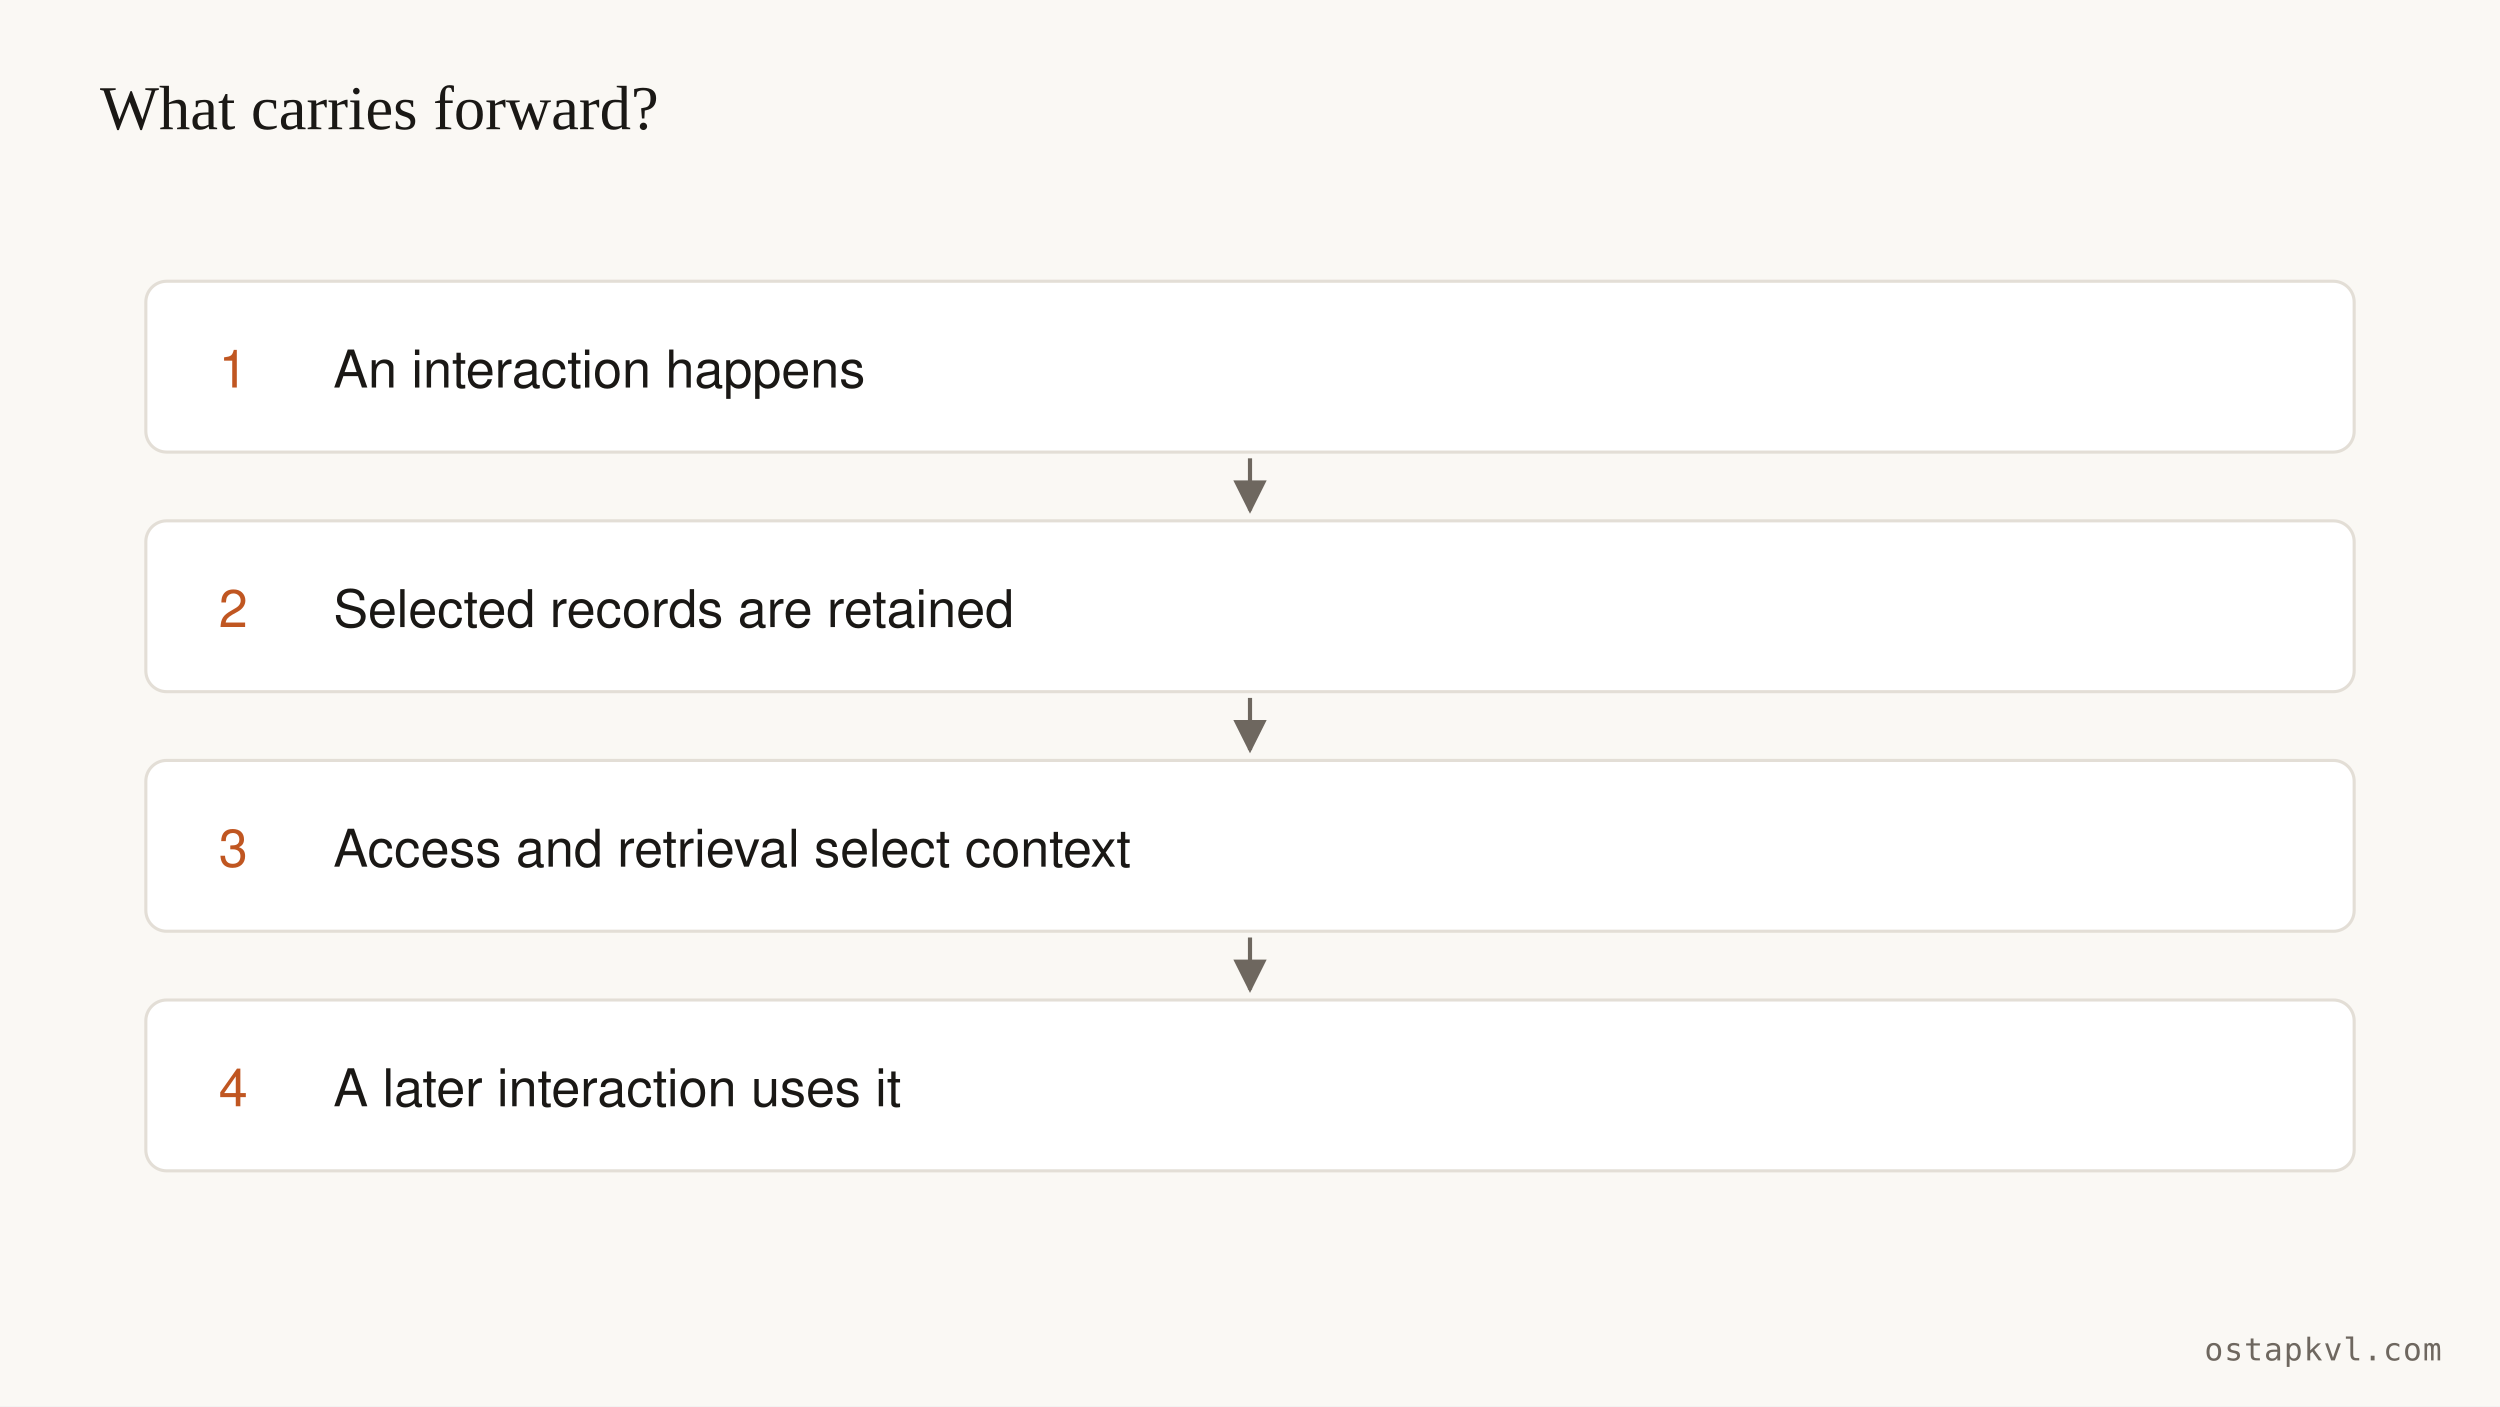
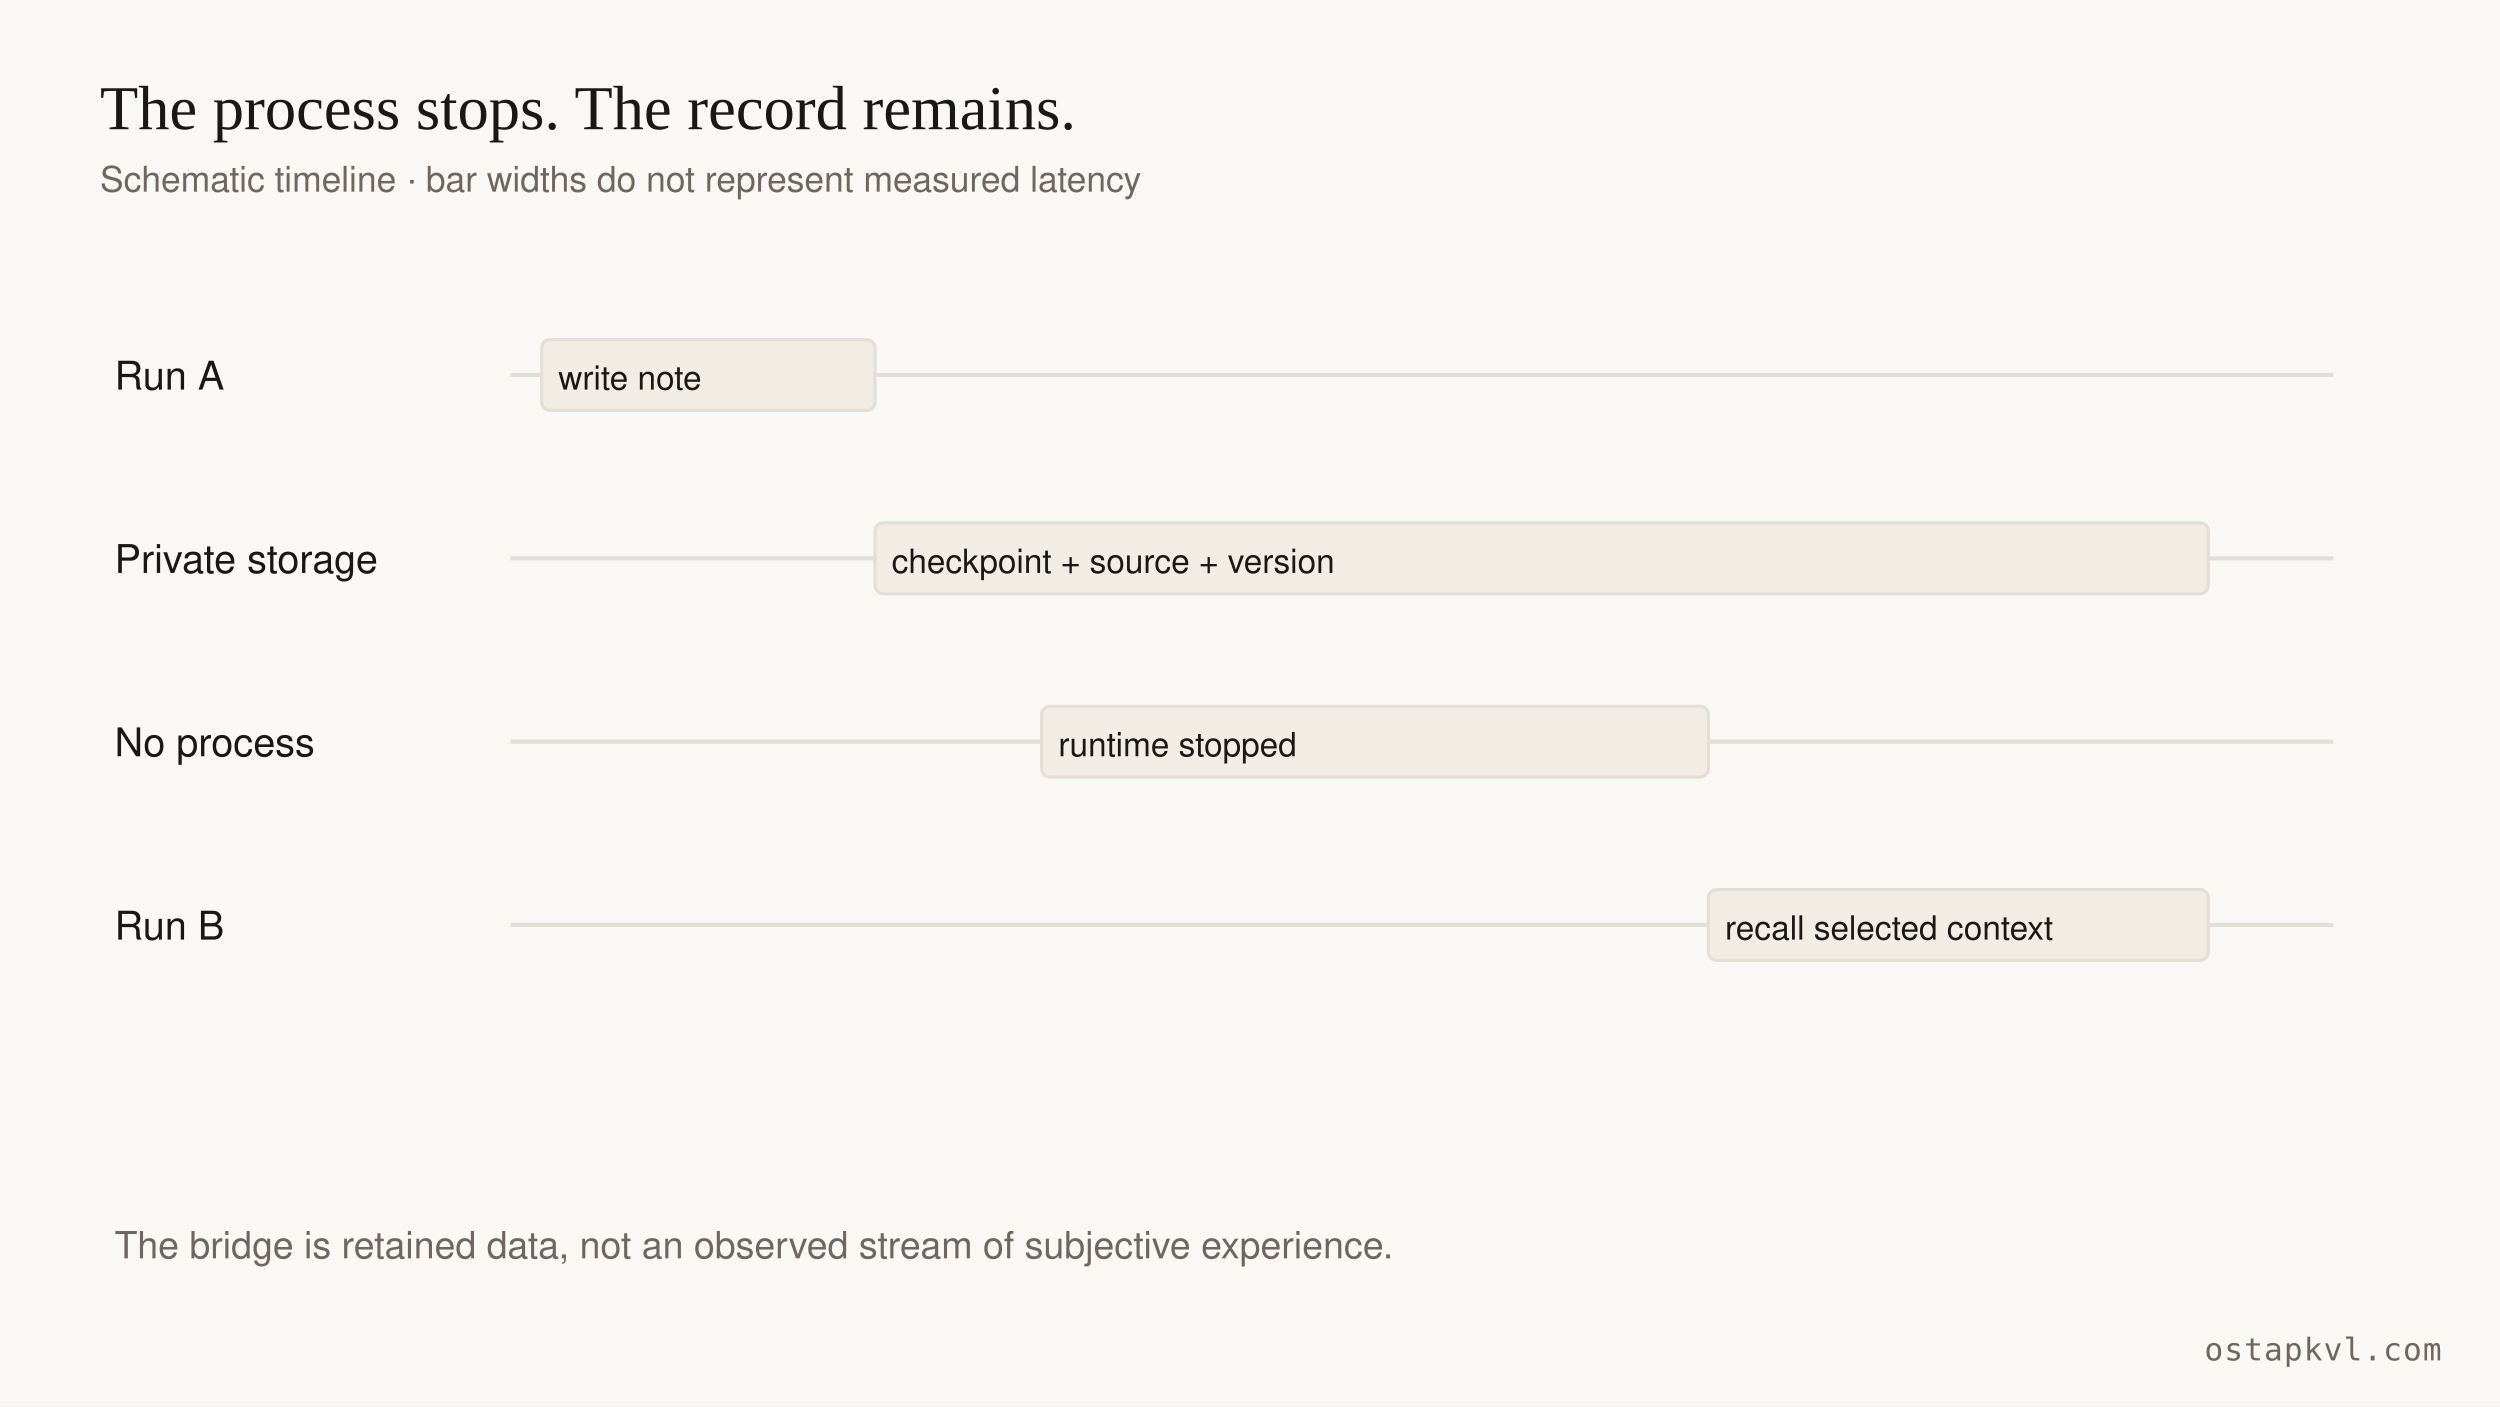
- <svg xmlns="http://www.w3.org/2000/svg" width="1200" height="675" viewBox="0 0 1200 675" role="img" aria-label="What carries forward?">
+ <svg xmlns="http://www.w3.org/2000/svg" width="1200" height="675" viewBox="0 0 1200 675" role="img" aria-label="The process stops. The record remains.">
  <defs>
    <marker id="arr" viewBox="0 0 10 10" refX="9" refY="5" markerWidth="8" markerHeight="8" orient="auto-start-reverse">
      <path d="M0,0 L10,5 L0,10 z" fill="#6E675F" />
    </marker>
    <marker id="arrA" viewBox="0 0 10 10" refX="9" refY="5" markerWidth="8" markerHeight="8" orient="auto-start-reverse">
      <path d="M0,0 L10,5 L0,10 z" fill="#C05621" />
    </marker>
  </defs>
  <rect width="100%" height="100%" fill="#FAF8F4" />
-   <text x="48" y="62" font-family="Georgia, 'Times New Roman', serif" font-size="30" fill="#1A1815">What carries forward?</text>
-   <rect x="70" y="135" width="1060" height="82" rx="10" fill="#fff" stroke="#E3DED6" stroke-width="1.5" />
-   <text x="105" y="186" font-family="'Helvetica Neue', Helvetica, Arial, sans-serif" font-size="25" fill="#C05621">1</text>
-   <text x="160" y="186" font-family="'Helvetica Neue', Helvetica, Arial, sans-serif" font-size="25" fill="#1A1815">An interaction happens</text>
-   <line x1="600" y1="220" x2="600" y2="245" stroke="#6E675F" stroke-width="2" marker-end="url(#arr)" />
-   <rect x="70" y="250" width="1060" height="82" rx="10" fill="#fff" stroke="#E3DED6" stroke-width="1.5" />
-   <text x="105" y="301" font-family="'Helvetica Neue', Helvetica, Arial, sans-serif" font-size="25" fill="#C05621">2</text>
-   <text x="160" y="301" font-family="'Helvetica Neue', Helvetica, Arial, sans-serif" font-size="25" fill="#1A1815">Selected records are retained</text>
-   <line x1="600" y1="335" x2="600" y2="360" stroke="#6E675F" stroke-width="2" marker-end="url(#arr)" />
-   <rect x="70" y="365" width="1060" height="82" rx="10" fill="#fff" stroke="#E3DED6" stroke-width="1.5" />
-   <text x="105" y="416" font-family="'Helvetica Neue', Helvetica, Arial, sans-serif" font-size="25" fill="#C05621">3</text>
-   <text x="160" y="416" font-family="'Helvetica Neue', Helvetica, Arial, sans-serif" font-size="25" fill="#1A1815">Access and retrieval select context</text>
-   <line x1="600" y1="450" x2="600" y2="475" stroke="#6E675F" stroke-width="2" marker-end="url(#arr)" />
-   <rect x="70" y="480" width="1060" height="82" rx="10" fill="#fff" stroke="#E3DED6" stroke-width="1.5" />
-   <text x="105" y="531" font-family="'Helvetica Neue', Helvetica, Arial, sans-serif" font-size="25" fill="#C05621">4</text>
-   <text x="160" y="531" font-family="'Helvetica Neue', Helvetica, Arial, sans-serif" font-size="25" fill="#1A1815">A later interaction uses it</text>
+   <text x="48" y="62" font-family="Georgia, 'Times New Roman', serif" font-size="30" fill="#1A1815">The process stops. The record remains.</text>
+   <text x="48" y="92" font-family="'Helvetica Neue', Helvetica, Arial, sans-serif" font-size="17" fill="#6E675F">Schematic timeline · bar widths do not represent measured latency</text>
+   <text x="55" y="187" font-family="'Helvetica Neue', Helvetica, Arial, sans-serif" font-size="19" fill="#1A1815">Run A</text>
+   <path d="M245 180L1120 180" stroke="#E3DED6" fill="none" stroke-width="2" />
+   <text x="55" y="275" font-family="'Helvetica Neue', Helvetica, Arial, sans-serif" font-size="19" fill="#1A1815">Private storage</text>
+   <path d="M245 268L1120 268" stroke="#E3DED6" fill="none" stroke-width="2" />
+   <text x="55" y="363" font-family="'Helvetica Neue', Helvetica, Arial, sans-serif" font-size="19" fill="#1A1815">No process</text>
+   <path d="M245 356L1120 356" stroke="#E3DED6" fill="none" stroke-width="2" />
+   <text x="55" y="451" font-family="'Helvetica Neue', Helvetica, Arial, sans-serif" font-size="19" fill="#1A1815">Run B</text>
+   <path d="M245 444L1120 444" stroke="#E3DED6" fill="none" stroke-width="2" />
+   <rect x="260" y="163" width="160" height="34" rx="4" fill="#F1ECE4" stroke="#E3DED6" stroke-width="1.5" />
+   <text x="268" y="187" font-family="'Helvetica Neue', Helvetica, Arial, sans-serif" font-size="16" fill="#1A1815">write note</text>
+   <rect x="420" y="251" width="640" height="34" rx="4" fill="#F1ECE4" stroke="#E3DED6" stroke-width="1.5" />
+   <text x="428" y="275" font-family="'Helvetica Neue', Helvetica, Arial, sans-serif" font-size="16" fill="#1A1815">checkpoint + source + version</text>
+   <rect x="500" y="339" width="320" height="34" rx="4" fill="#F1ECE4" stroke="#E3DED6" stroke-width="1.5" />
+   <text x="508" y="363" font-family="'Helvetica Neue', Helvetica, Arial, sans-serif" font-size="16" fill="#1A1815">runtime stopped</text>
+   <rect x="820" y="427" width="240" height="34" rx="4" fill="#F1ECE4" stroke="#E3DED6" stroke-width="1.5" />
+   <text x="828" y="451" font-family="'Helvetica Neue', Helvetica, Arial, sans-serif" font-size="16" fill="#1A1815">recall selected context</text>
+   <text x="55" y="604" font-family="'Helvetica Neue', Helvetica, Arial, sans-serif" font-size="18" fill="#6E675F">The bridge is retained data, not an observed stream of subjective experience.</text>
  <text x="1172" y="653" font-family="Menlo, Consolas, monospace" font-size="15" fill="#6E675F" text-anchor="end" letter-spacing="0.5">ostapkvl.com</text>
</svg>
